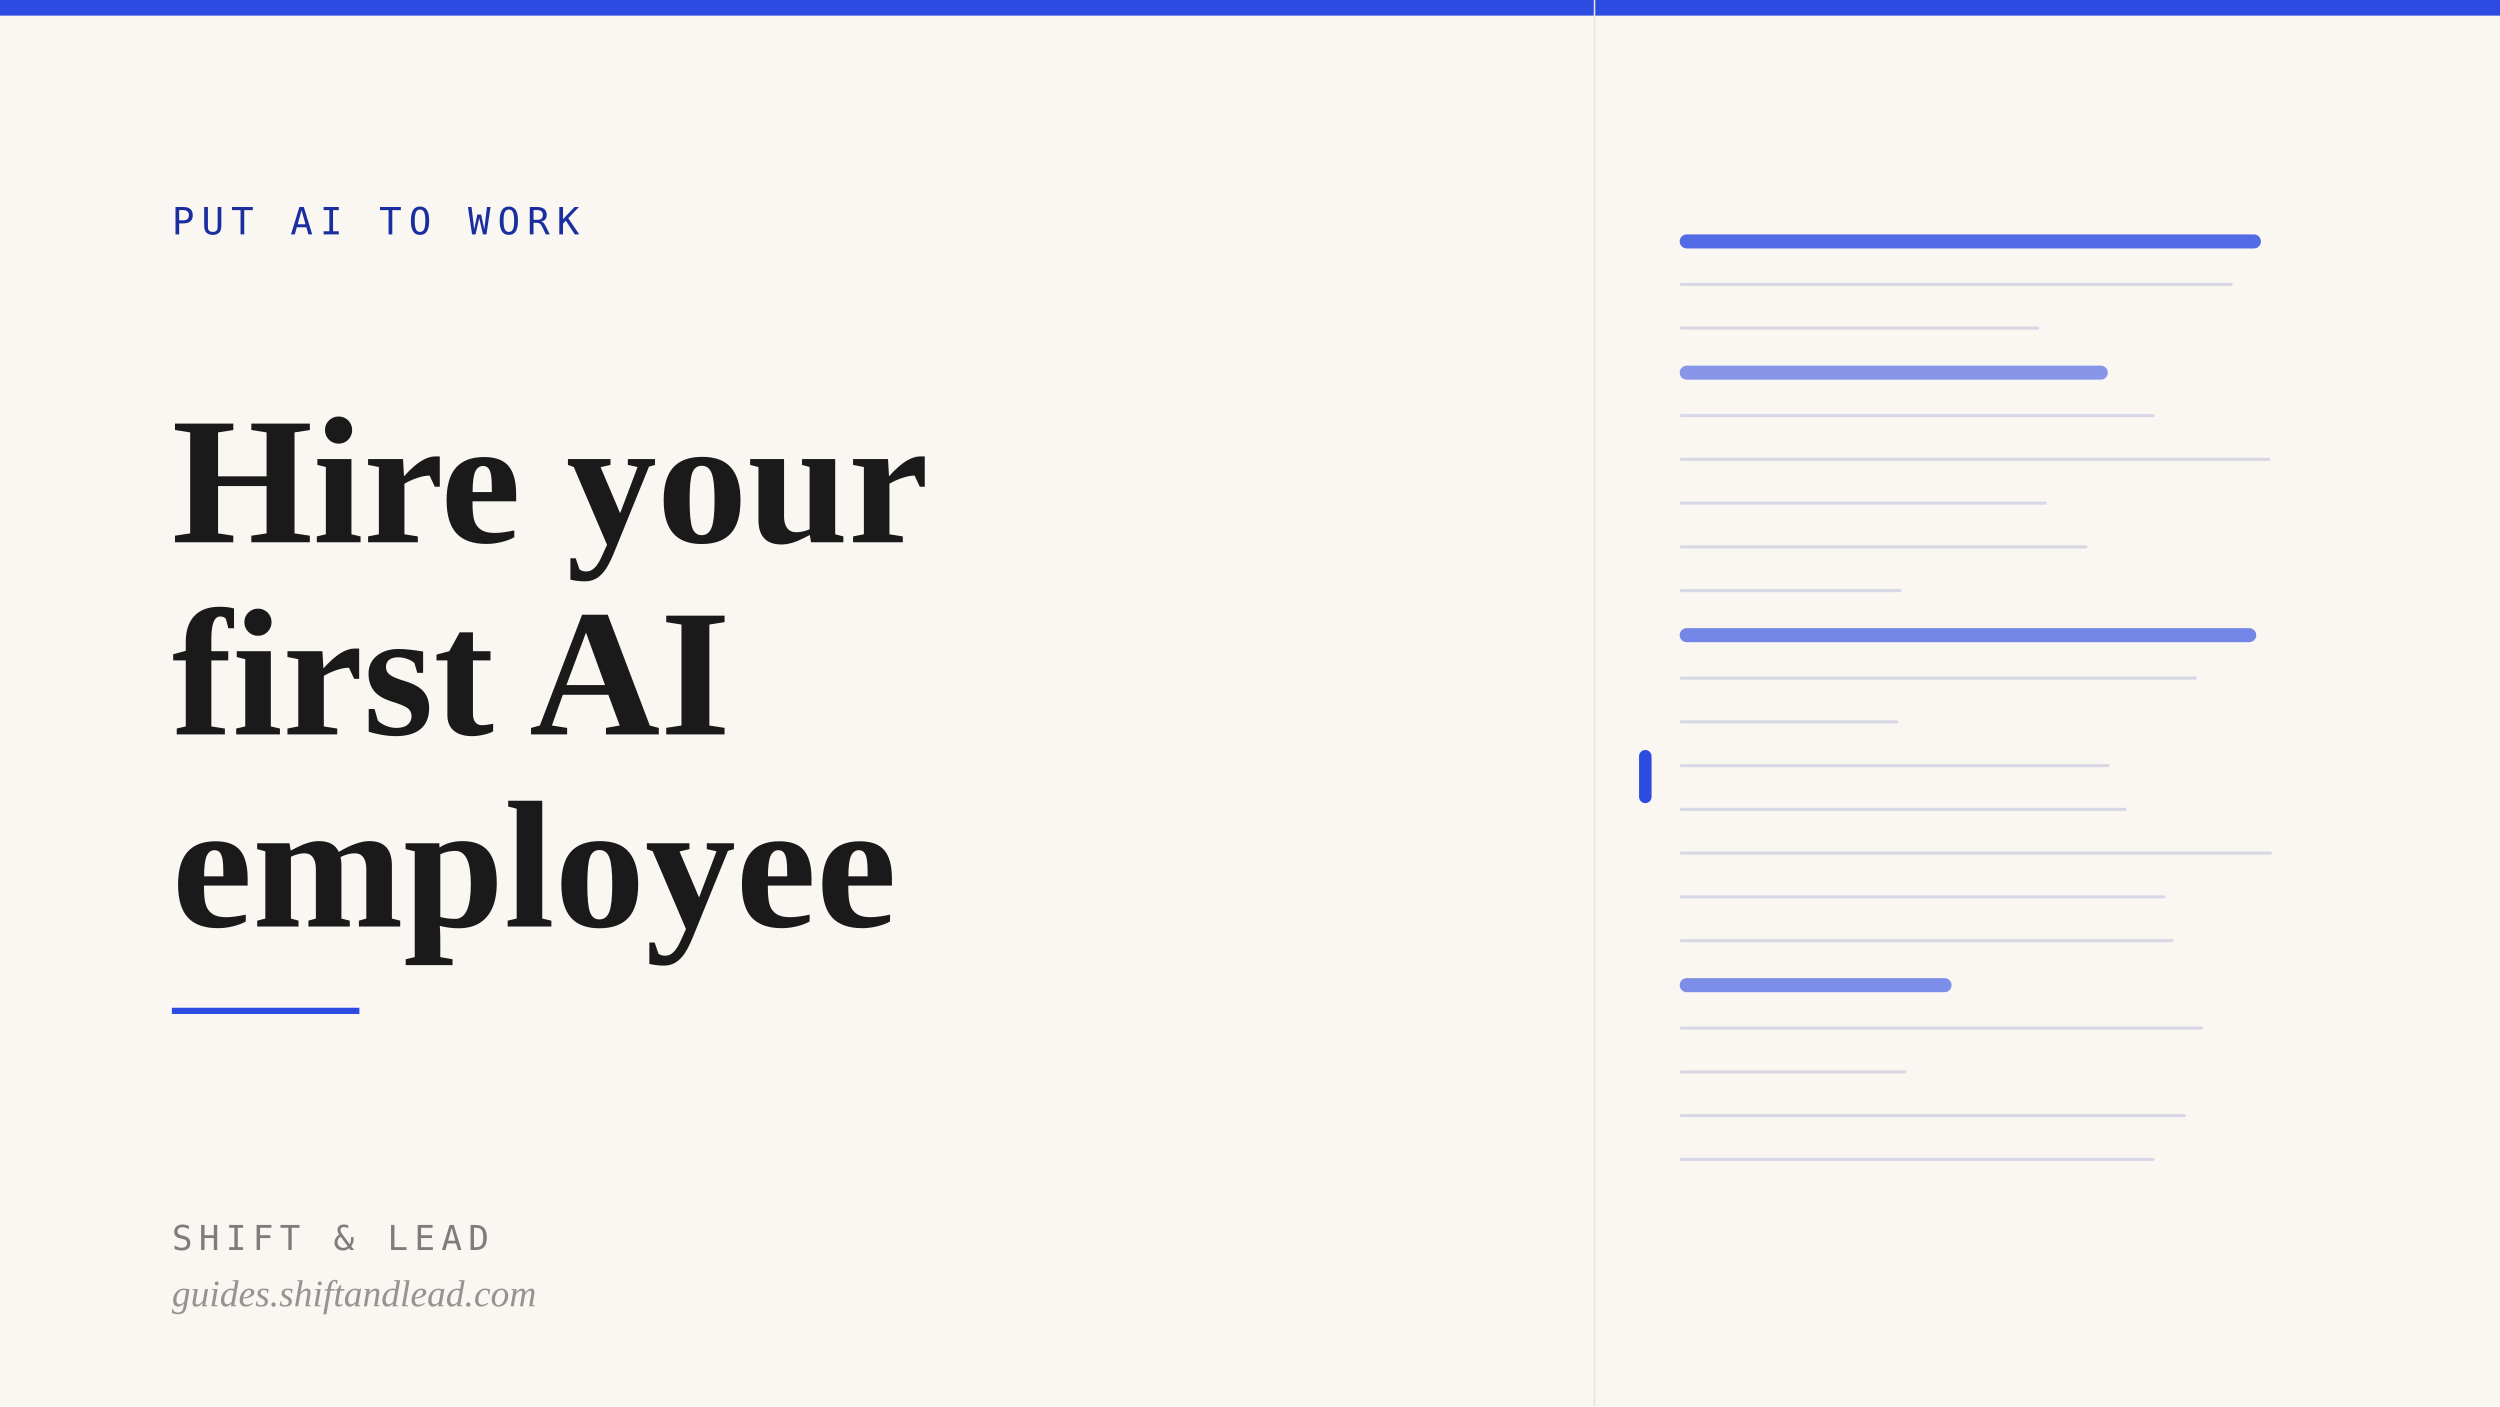
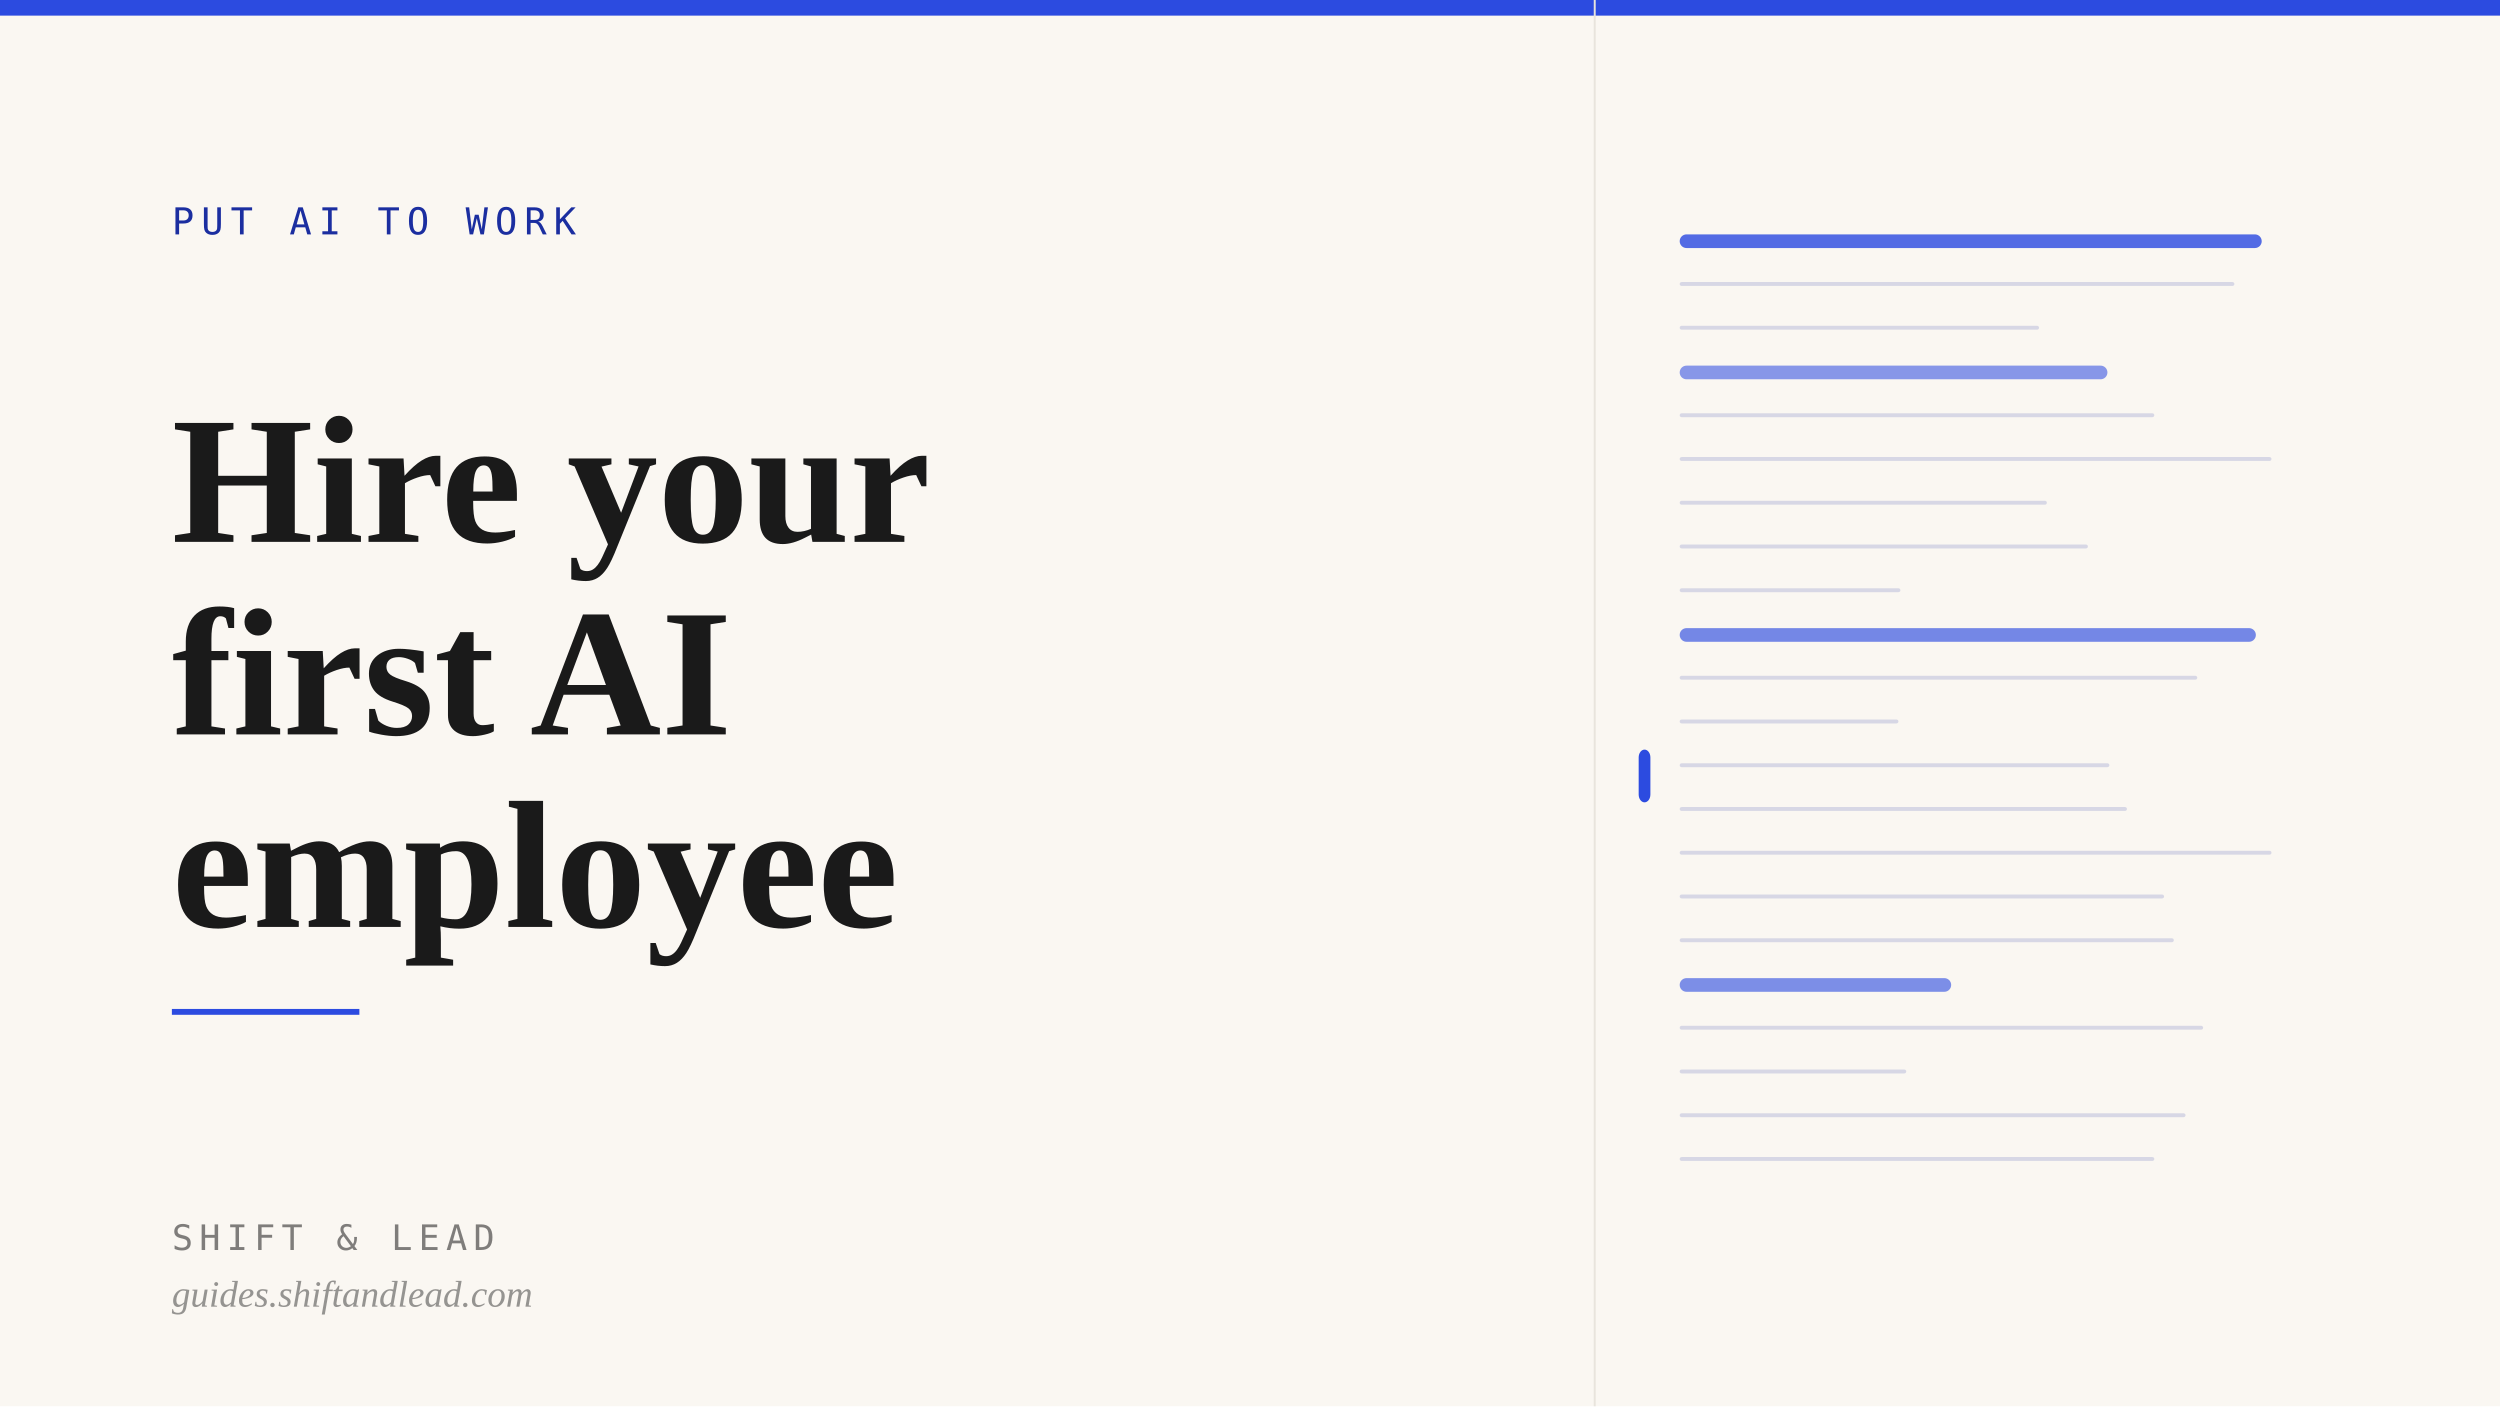
- <svg xmlns="http://www.w3.org/2000/svg" viewBox="0 0 1600 900" width="1600" height="900" role="img" aria-label="Hire your first AI employee">
-   <rect width="1600" height="900" fill="#FAF7F2" />
-   <rect x="0" y="0" width="1600" height="10" fill="#2C4BE0" />
-   <rect x="1020" y="0" width="1" height="900" fill="#E8E4DD" />
+ <svg xmlns="http://www.w3.org/2000/svg" viewBox="0 0 1280 720" width="1280" height="720" role="img" aria-label="Hire your first AI employee">
+   <rect width="1280" height="720" fill="#FAF7F2" />
+   <rect x="0" y="0" width="1280" height="8" fill="#2C4BE0" />
+   <rect x="816" y="0" width="1" height="720" fill="#E8E4DD" />
  <g>
-     <rect x="1075" y="150" width="372" height="9" rx="4.5" fill="#2C4BE0" opacity="0.81" />
-     <rect x="1075" y="181" width="354" height="2" rx="1" fill="#1B2EA0" opacity="0.16" />
-     <rect x="1075" y="209" width="230" height="2" rx="1" fill="#1B2EA0" opacity="0.16" />
-     <rect x="1075" y="234" width="274" height="9" rx="4.5" fill="#2C4BE0" opacity="0.56" />
-     <rect x="1075" y="265" width="304" height="2" rx="1" fill="#1B2EA0" opacity="0.16" />
-     <rect x="1075" y="293" width="378" height="2" rx="1" fill="#1B2EA0" opacity="0.16" />
-     <rect x="1075" y="321" width="235" height="2" rx="1" fill="#1B2EA0" opacity="0.16" />
-     <rect x="1075" y="349" width="261" height="2" rx="1" fill="#1B2EA0" opacity="0.16" />
-     <rect x="1075" y="377" width="142" height="2" rx="1" fill="#1B2EA0" opacity="0.16" />
-     <rect x="1075" y="402" width="369" height="9" rx="4.5" fill="#2C4BE0" opacity="0.65" />
-     <rect x="1075" y="433" width="331" height="2" rx="1" fill="#1B2EA0" opacity="0.16" />
-     <rect x="1075" y="461" width="140" height="2" rx="1" fill="#1B2EA0" opacity="0.16" />
-     <rect x="1075" y="489" width="275" height="2" rx="1" fill="#1B2EA0" opacity="0.16" />
-     <rect x="1075" y="517" width="286" height="2" rx="1" fill="#1B2EA0" opacity="0.16" />
-     <rect x="1075" y="545" width="379" height="2" rx="1" fill="#1B2EA0" opacity="0.16" />
-     <rect x="1075" y="573" width="311" height="2" rx="1" fill="#1B2EA0" opacity="0.16" />
-     <rect x="1075" y="601" width="316" height="2" rx="1" fill="#1B2EA0" opacity="0.16" />
-     <rect x="1075" y="626" width="174" height="9" rx="4.5" fill="#2C4BE0" opacity="0.61" />
-     <rect x="1075" y="657" width="335" height="2" rx="1" fill="#1B2EA0" opacity="0.16" />
-     <rect x="1075" y="685" width="145" height="2" rx="1" fill="#1B2EA0" opacity="0.16" />
-     <rect x="1075" y="713" width="324" height="2" rx="1" fill="#1B2EA0" opacity="0.16" />
-     <rect x="1075" y="741" width="304" height="2" rx="1" fill="#1B2EA0" opacity="0.16" />
-     <rect x="1049" y="480" width="8" height="34" rx="4" fill="#2C4BE0" />
+     <rect x="860" y="120" width="298" height="7" rx="3.5" fill="#2C4BE0" opacity="0.81" />
+     <rect x="860" y="144.4" width="284" height="2" rx="1" fill="#1B2EA0" opacity="0.16" />
+     <rect x="860" y="166.8" width="184" height="2" rx="1" fill="#1B2EA0" opacity="0.16" />
+     <rect x="860" y="187.2" width="219" height="7" rx="3.5" fill="#2C4BE0" opacity="0.56" />
+     <rect x="860" y="211.6" width="243" height="2" rx="1" fill="#1B2EA0" opacity="0.16" />
+     <rect x="860" y="234" width="303" height="2" rx="1" fill="#1B2EA0" opacity="0.16" />
+     <rect x="860" y="256.4" width="188" height="2" rx="1" fill="#1B2EA0" opacity="0.16" />
+     <rect x="860" y="278.8" width="209" height="2" rx="1" fill="#1B2EA0" opacity="0.16" />
+     <rect x="860" y="301.2" width="113" height="2" rx="1" fill="#1B2EA0" opacity="0.16" />
+     <rect x="860" y="321.6" width="295" height="7" rx="3.5" fill="#2C4BE0" opacity="0.65" />
+     <rect x="860" y="346" width="265" height="2" rx="1" fill="#1B2EA0" opacity="0.16" />
+     <rect x="860" y="368.4" width="112" height="2" rx="1" fill="#1B2EA0" opacity="0.16" />
+     <rect x="860" y="390.8" width="220" height="2" rx="1" fill="#1B2EA0" opacity="0.16" />
+     <rect x="860" y="413.2" width="229" height="2" rx="1" fill="#1B2EA0" opacity="0.16" />
+     <rect x="860" y="435.6" width="303" height="2" rx="1" fill="#1B2EA0" opacity="0.16" />
+     <rect x="860" y="458" width="248" height="2" rx="1" fill="#1B2EA0" opacity="0.16" />
+     <rect x="860" y="480.4" width="253" height="2" rx="1" fill="#1B2EA0" opacity="0.16" />
+     <rect x="860" y="500.8" width="139" height="7" rx="3.5" fill="#2C4BE0" opacity="0.61" />
+     <rect x="860" y="525.2" width="268" height="2" rx="1" fill="#1B2EA0" opacity="0.16" />
+     <rect x="860" y="547.6" width="116" height="2" rx="1" fill="#1B2EA0" opacity="0.16" />
+     <rect x="860" y="570" width="259" height="2" rx="1" fill="#1B2EA0" opacity="0.16" />
+     <rect x="860" y="592.4" width="243" height="2" rx="1" fill="#1B2EA0" opacity="0.16" />
+     <rect x="839" y="383.8" width="6" height="27" rx="4" fill="#2C4BE0" />
  </g>
-   <text x="110" y="150" font-family="ui-monospace,'SF Mono',Menlo,monospace" font-size="24" letter-spacing="4.5" fill="#1B2EA0">PUT AI TO WORK</text>
-   <text y="347.04" font-family="Georgia,'Times New Roman',serif" font-size="116" font-weight="700" fill="#1a1a1a">
-     <tspan x="110" dy="0">Hire your</tspan>
-     <tspan x="110" dy="122.96">first AI</tspan>
-     <tspan x="110" dy="122.96">employee</tspan>
+   <text x="88" y="120" font-family="ui-monospace,'SF Mono',Menlo,monospace" font-size="19" letter-spacing="3.6" fill="#1B2EA0">PUT AI TO WORK</text>
+   <text y="277.42" font-family="Georgia,'Times New Roman',serif" font-size="93" font-weight="700" fill="#1a1a1a">
+     <tspan x="88" dy="0">Hire your</tspan>
+     <tspan x="88" dy="98.58">first AI</tspan>
+     <tspan x="88" dy="98.58">employee</tspan>
  </text>
-   <rect x="110" y="644.96" width="120" height="4" fill="#2C4BE0" />
-   <text x="110" y="800" font-family="ui-monospace,'SF Mono',Menlo,monospace" font-size="22" letter-spacing="4" fill="#1a1a1a" opacity="0.55">SHIFT &amp; LEAD</text>
-   <text x="110" y="836" font-family="Georgia,'Times New Roman',serif" font-size="24" font-style="italic" fill="#1a1a1a" opacity="0.45">guides.shiftandlead.com</text>
+   <rect x="88" y="516.58" width="96" height="3" fill="#2C4BE0" />
+   <text x="88" y="640" font-family="ui-monospace,'SF Mono',Menlo,monospace" font-size="18" letter-spacing="3.2" fill="#1a1a1a" opacity="0.55">SHIFT &amp; LEAD</text>
+   <text x="88" y="669" font-family="Georgia,'Times New Roman',serif" font-size="19" font-style="italic" fill="#1a1a1a" opacity="0.45">guides.shiftandlead.com</text>
</svg>
